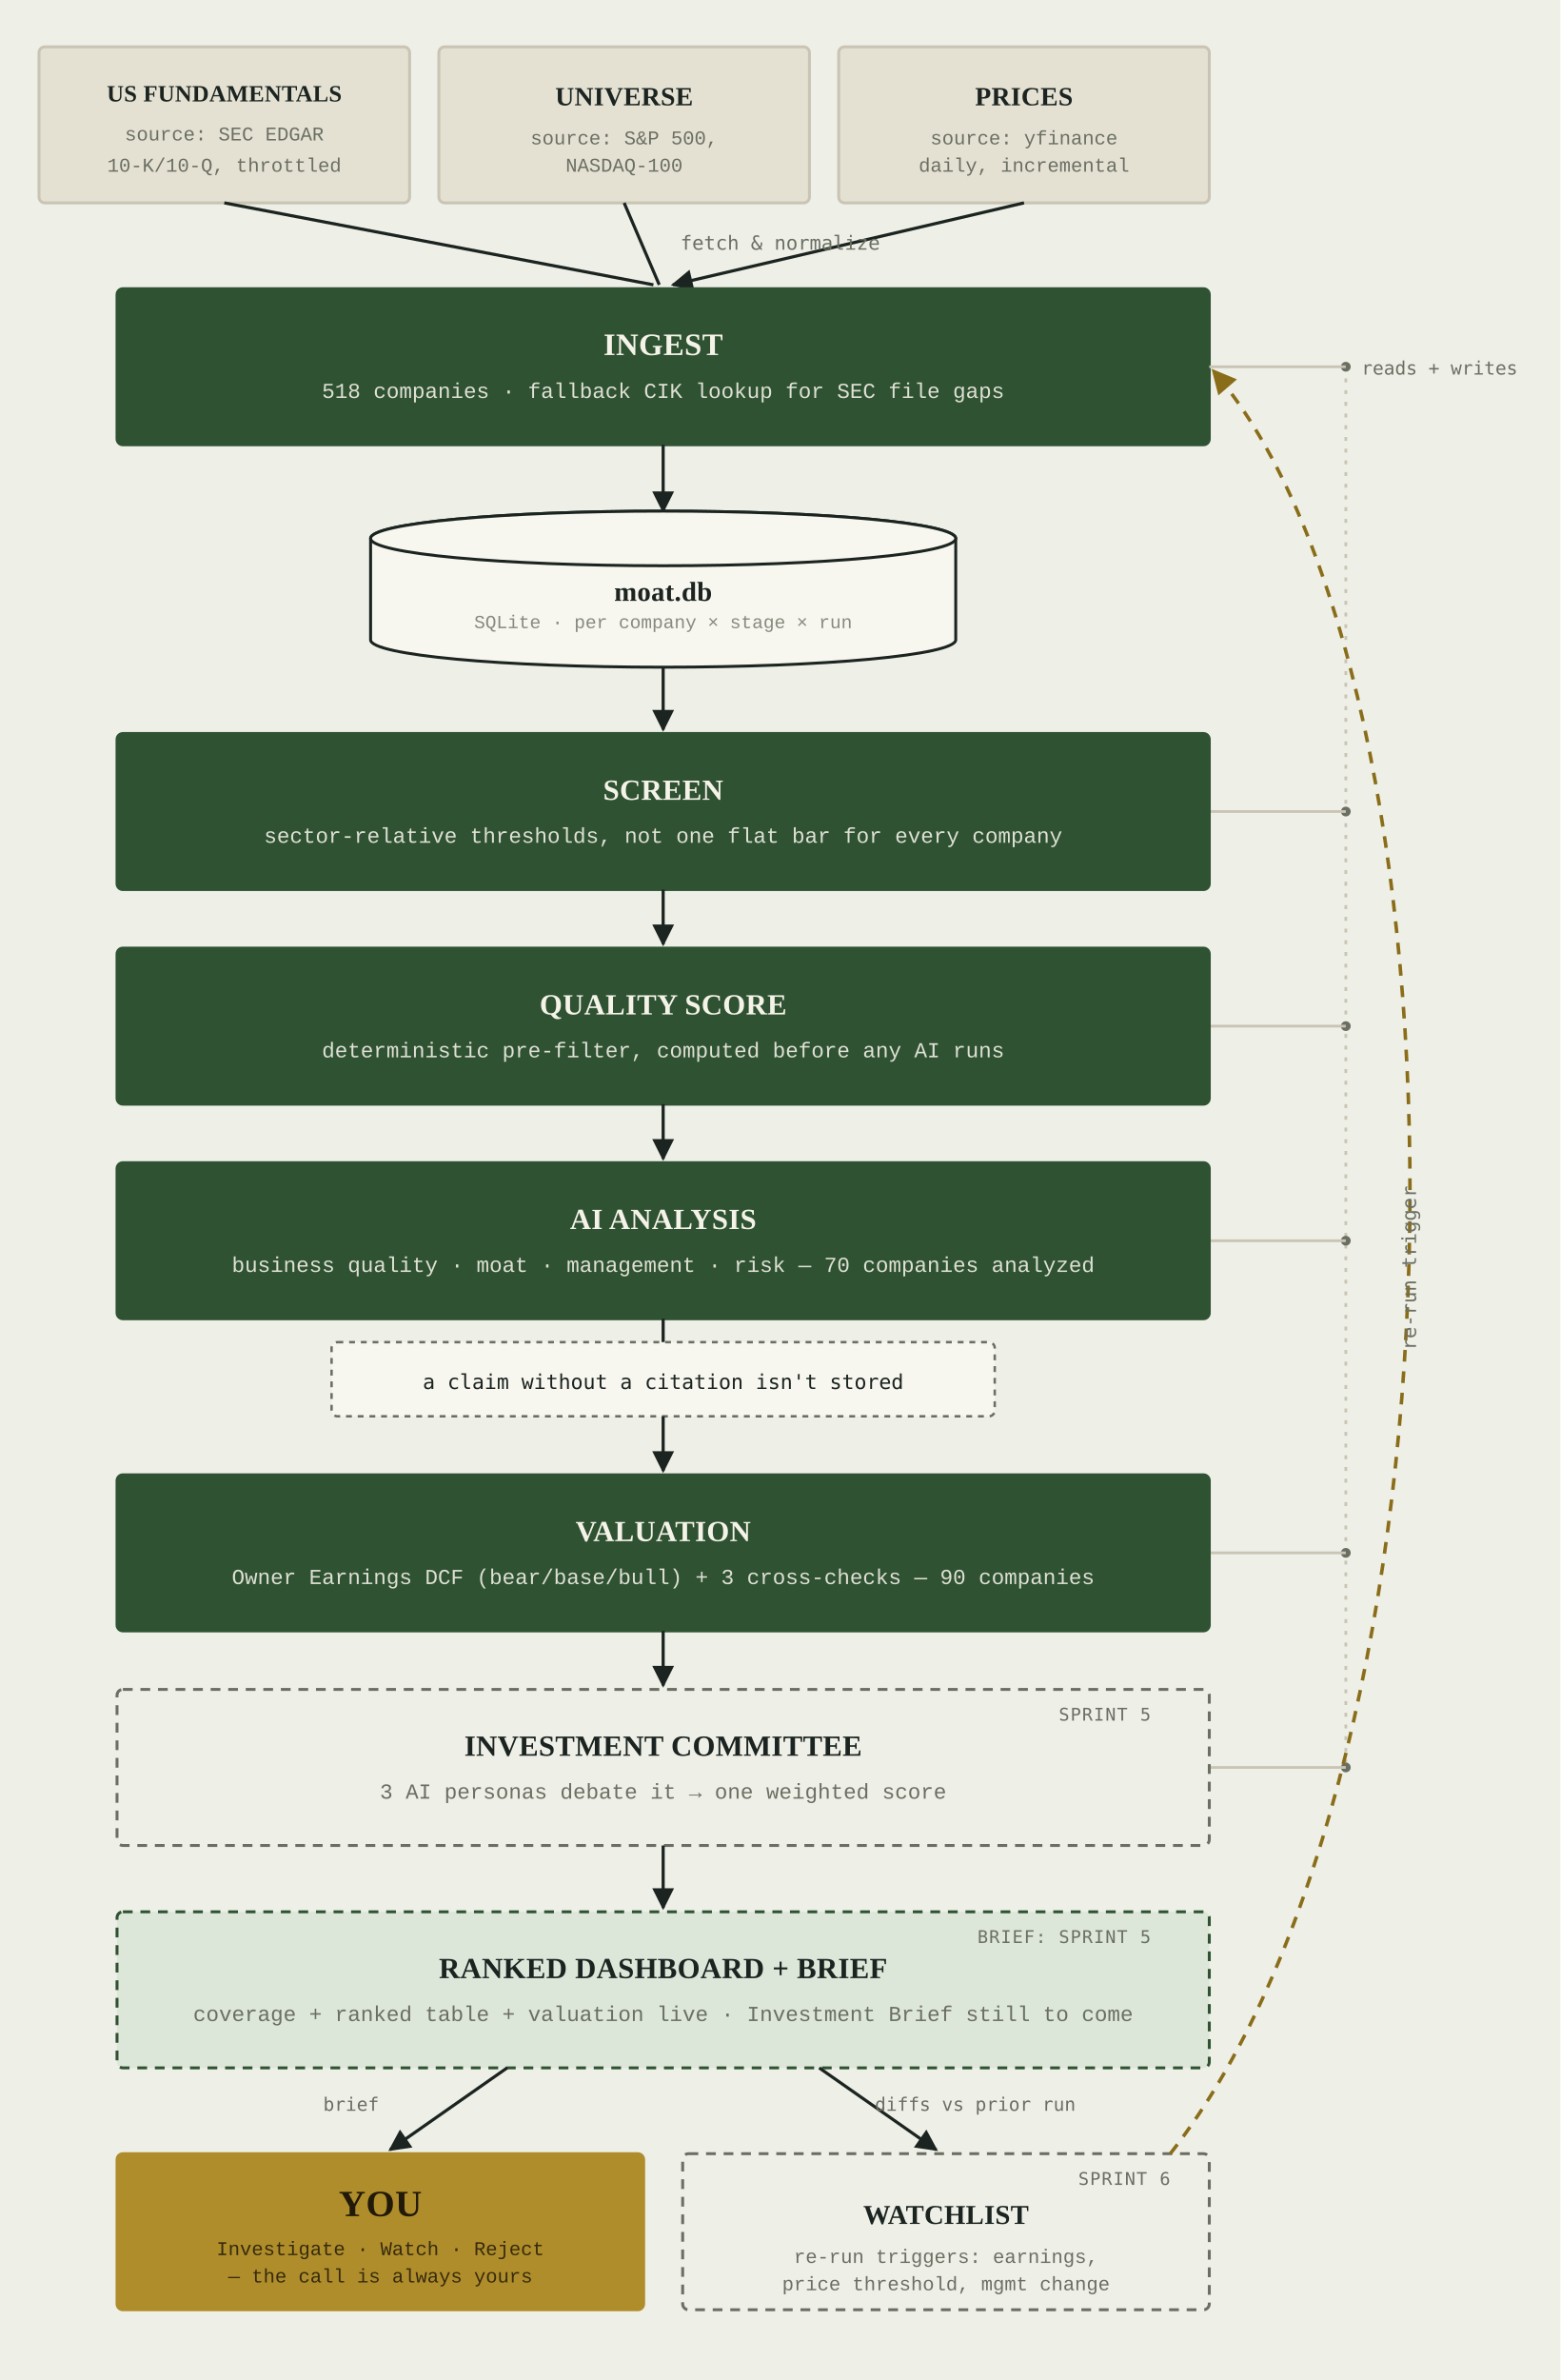
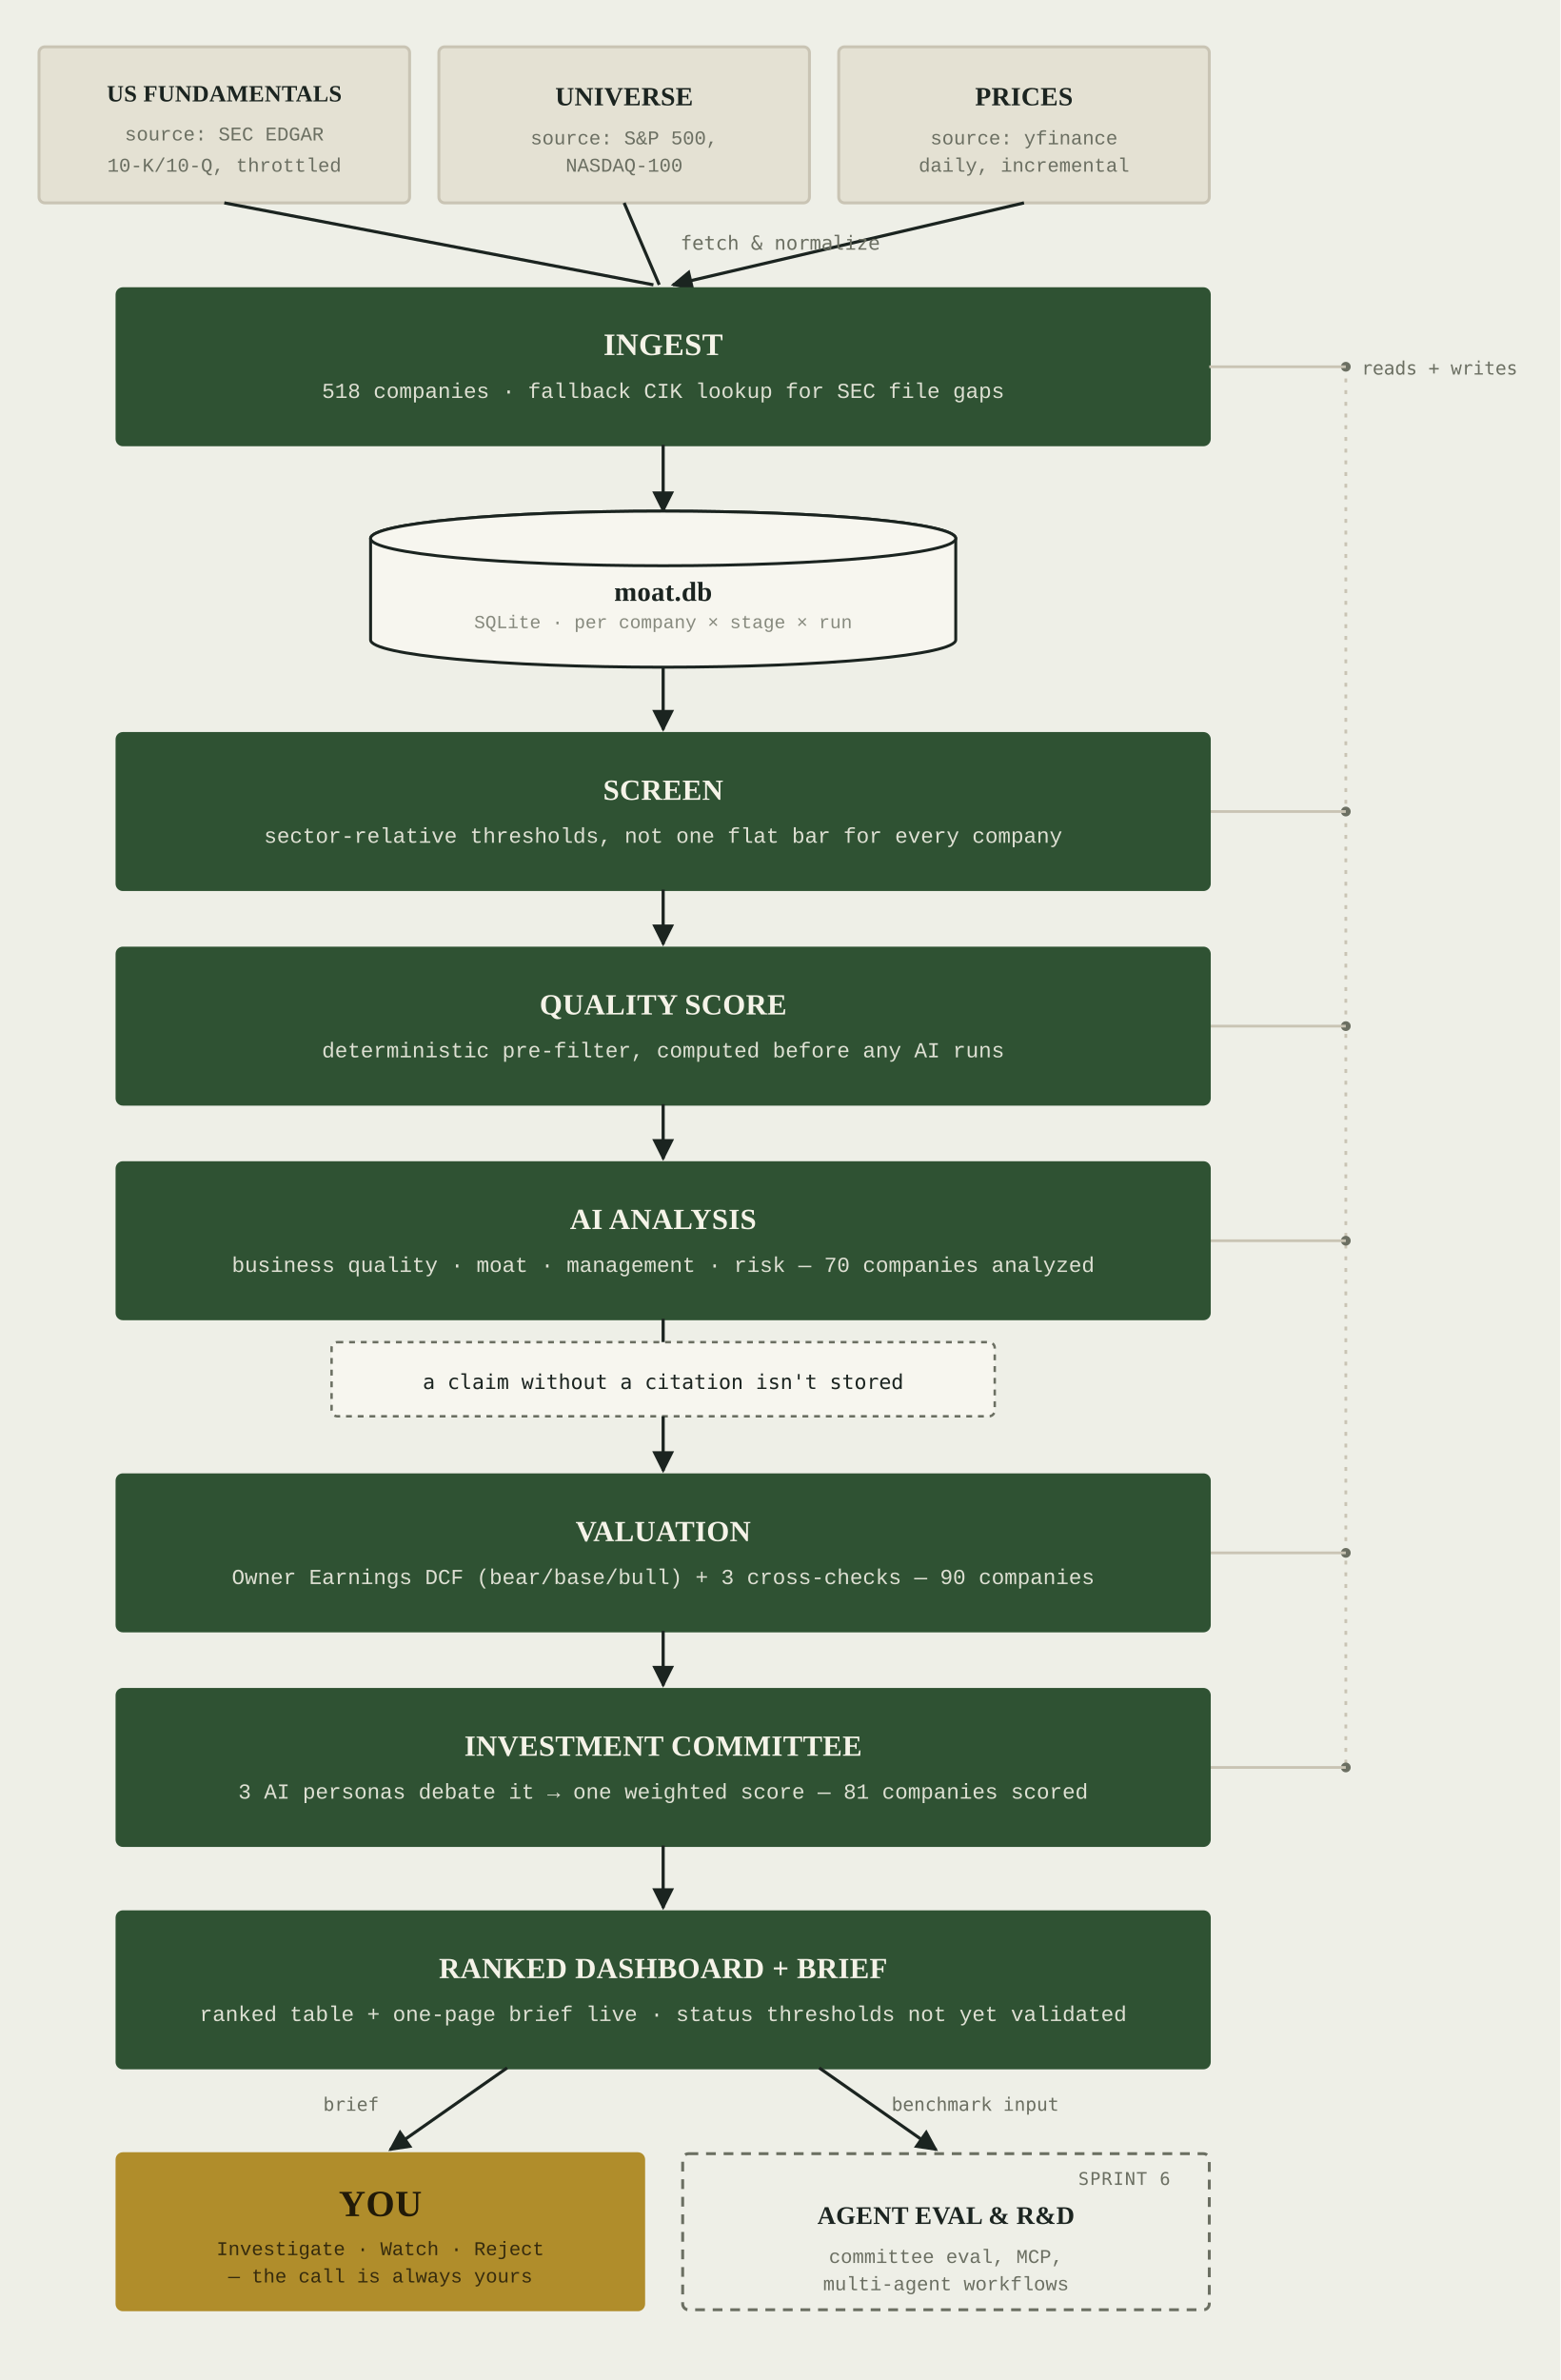
- <svg xmlns="http://www.w3.org/2000/svg" viewBox="0 0 800 1220" role="img" aria-label="Diagram: three free data sources feed an ingestion stage that writes into one shared SQLite store. Ingest, the sector-relative screen, the quality score, citation-checked AI analysis, and Owner Earnings valuation are done and shipped; a ranked dashboard is live, with the one-page Investment Brief still to come; the AI investment committee remains planned. The result reaches a human who makes the final call, while a separate watchlist monitor (also planned) loops back to re-trigger ingestion on its own.">
+ <svg xmlns="http://www.w3.org/2000/svg" viewBox="0 0 800 1220" role="img" aria-label="Diagram: three free data sources feed an ingestion stage that writes into one shared SQLite store. Ingest, the sector-relative screen, the quality score, citation-checked AI analysis, Owner Earnings valuation, the AI investment committee, and the ranked dashboard with its one-page Investment Brief are all done and shipped, though the dashboard's Investigate/Watch/Reject status thresholds are not yet validated. The result reaches a human who makes the final call. A planned Sprint 6 evaluates the investment committee's agents and experiments with MCP and multi-agent workflows, using the dashboard's output as benchmark input; watchlist monitoring is deferred.">
  <style>
    .node-title { font-family: Georgia, 'Times New Roman', serif; font-weight: 700; text-transform: uppercase; letter-spacing: 0.01em; fill: #1b2420; }
    .node-title-inv { fill: #f5f3e8; }
    .node-title-gold { fill: #211a08; }
    .node-sub { font-family: ui-monospace, Menlo, Consolas, 'Liberation Mono', monospace; font-weight: 400; fill: #6b6f62; }
    .node-sub-inv { fill: #f5f3e8; opacity: 0.88; }
    .node-sub-gold { fill: #211a08; opacity: 0.85; }
    .tag { font-family: ui-monospace, Menlo, Consolas, monospace; font-weight: 500; letter-spacing: 0.06em; fill: #6b6f62; }
    .flow-label { font-family: ui-monospace, Menlo, Consolas, monospace; fill: #6b6f62; }
    .callout-text { font-family: ui-monospace, Menlo, Consolas, monospace; fill: #1b2420; }

    .box-done { fill: #2f5233; stroke: #2f5233; stroke-width: 1.5; }
    .box-partial { fill: #dce6d9; stroke: #2f5233; stroke-width: 1.5; stroke-dasharray: 5 4; }
    .box-planned { fill: #eeefe7; stroke: #6b6f62; stroke-width: 1.5; stroke-dasharray: 5 4; }
    .box-human { fill: #b08d2b; stroke: #b08d2b; stroke-width: 1.5; }
    .box-source { fill: #e4e1d3; stroke: #c9c4b4; stroke-width: 1.5; }
    .box-db { fill: #f7f6ef; stroke: #1b2420; stroke-width: 1.5; }
    .box-callout { fill: #f7f6ef; stroke: #6b6f62; stroke-width: 1.25; stroke-dasharray: 3 3; }

    .flow-line { stroke: #1b2420; stroke-width: 1.6; fill: none; }
    .spine-line { stroke: #c9c4b4; stroke-width: 1.4; stroke-dasharray: 2 4; fill: none; }
    .spine-tick { stroke: #c9c4b4; stroke-width: 1.4; fill: none; }
    .loop-line { stroke: #8a6d19; stroke-width: 1.8; stroke-dasharray: 6 5; fill: none; }
  </style>
  <rect x="0" y="0" width="800" height="1220" fill="#eeefe7" />
  <defs>
    <marker id="arrow" viewBox="0 0 10 10" refX="9" refY="5" markerWidth="7" markerHeight="7" orient="auto-start-reverse">
      <path d="M0,0 L10,5 L0,10 z" fill="#1b2420" />
    </marker>
    <marker id="arrow-loop" viewBox="0 0 10 10" refX="9" refY="5" markerWidth="7" markerHeight="7" orient="auto-start-reverse">
      <path d="M0,0 L10,5 L0,10 z" fill="#8a6d19" />
    </marker>
  </defs>
  <rect x="20" y="24" width="190" height="80" rx="3" class="box-source" />
  <text x="115" y="52" text-anchor="middle" class="node-title" font-size="12">US FUNDAMENTALS</text>
  <text x="115" y="72" text-anchor="middle" class="node-sub" font-size="10">source: SEC EDGAR</text>
  <text x="115" y="88" text-anchor="middle" class="node-sub" font-size="10">10-K/10-Q, throttled</text>
  <rect x="225" y="24" width="190" height="80" rx="3" class="box-source" />
  <text x="320" y="54" text-anchor="middle" class="node-title" font-size="13.5">UNIVERSE</text>
  <text x="320" y="74" text-anchor="middle" class="node-sub" font-size="10">source: S&amp;P 500,</text>
  <text x="320" y="88" text-anchor="middle" class="node-sub" font-size="10">NASDAQ-100</text>
  <rect x="430" y="24" width="190" height="80" rx="3" class="box-source" />
  <text x="525" y="54" text-anchor="middle" class="node-title" font-size="13.5">PRICES</text>
  <text x="525" y="74" text-anchor="middle" class="node-sub" font-size="10">source: yfinance</text>
  <text x="525" y="88" text-anchor="middle" class="node-sub" font-size="10">daily, incremental</text>
  <line x1="115" y1="104" x2="335" y2="146" class="flow-line" />
  <line x1="320" y1="104" x2="338" y2="146" class="flow-line" />
  <line x1="525" y1="104" x2="345" y2="146" class="flow-line" marker-end="url(#arrow)" />
  <text x="400" y="128" text-anchor="middle" class="flow-label" font-size="10">fetch &amp; normalize</text>
  <rect x="60" y="148" width="560" height="80" rx="3" class="box-done" />
  <text x="340" y="182" text-anchor="middle" class="node-title node-title-inv" font-size="16">INGEST</text>
  <text x="340" y="204" text-anchor="middle" class="node-sub node-sub-inv" font-size="11">518 companies · fallback CIK lookup for SEC file gaps</text>
  <line x1="340" y1="228" x2="340" y2="262" class="flow-line" marker-end="url(#arrow)" />
  <path d="M190,276 A150,14 0 0 1 490,276 L490,328 A150,14 0 0 1 190,328 Z" class="box-db" />
  <ellipse cx="340" cy="276" rx="150" ry="14" fill="#f7f6ef" stroke="#1b2420" stroke-width="1.5" />
  <text x="340" y="308" text-anchor="middle" class="node-title" font-size="14">moat.db</text>
  <text x="340" y="322" text-anchor="middle" class="node-sub" font-size="9.5" opacity="0.8">SQLite · per company × stage × run</text>
  <line x1="690" y1="188" x2="690" y2="906" class="spine-line" />
  <circle cx="690" cy="188" r="2.5" fill="#6b6f62" />
  <circle cx="690" cy="416" r="2.5" fill="#6b6f62" />
  <circle cx="690" cy="526" r="2.5" fill="#6b6f62" />
  <circle cx="690" cy="636" r="2.5" fill="#6b6f62" />
  <circle cx="690" cy="796" r="2.5" fill="#6b6f62" />
  <circle cx="690" cy="906" r="2.5" fill="#6b6f62" />
  <line x1="620" y1="188" x2="690" y2="188" class="spine-tick" />
  <line x1="620" y1="416" x2="690" y2="416" class="spine-tick" />
  <line x1="620" y1="526" x2="690" y2="526" class="spine-tick" />
  <line x1="620" y1="636" x2="690" y2="636" class="spine-tick" />
  <line x1="620" y1="796" x2="690" y2="796" class="spine-tick" />
  <line x1="620" y1="906" x2="690" y2="906" class="spine-tick" />
  <text x="698" y="192" class="flow-label" font-size="9.5">reads + writes</text>
  <line x1="340" y1="342" x2="340" y2="374" class="flow-line" marker-end="url(#arrow)" />
  <rect x="60" y="376" width="560" height="80" rx="3" class="box-done" />
  <text x="340" y="410" text-anchor="middle" class="node-title node-title-inv" font-size="15">SCREEN</text>
  <text x="340" y="432" text-anchor="middle" class="node-sub node-sub-inv" font-size="11">sector-relative thresholds, not one flat bar for every company</text>
  <line x1="340" y1="456" x2="340" y2="484" class="flow-line" marker-end="url(#arrow)" />
  <rect x="60" y="486" width="560" height="80" rx="3" class="box-done" />
  <text x="340" y="520" text-anchor="middle" class="node-title node-title-inv" font-size="15">QUALITY SCORE</text>
  <text x="340" y="542" text-anchor="middle" class="node-sub node-sub-inv" font-size="11">deterministic pre-filter, computed before any AI runs</text>
  <line x1="340" y1="566" x2="340" y2="594" class="flow-line" marker-end="url(#arrow)" />
  <rect x="60" y="596" width="560" height="80" rx="3" class="box-done" />
  <text x="340" y="630" text-anchor="middle" class="node-title node-title-inv" font-size="15">AI ANALYSIS</text>
  <text x="340" y="652" text-anchor="middle" class="node-sub node-sub-inv" font-size="11">business quality · moat · management · risk — 70 companies analyzed</text>
  <line x1="340" y1="676" x2="340" y2="688" class="flow-line" />
  <rect x="170" y="688" width="340" height="38" rx="3" class="box-callout" />
  <text x="340" y="712" text-anchor="middle" class="callout-text" font-size="10.5">a claim without a citation isn't stored</text>
  <line x1="340" y1="726" x2="340" y2="754" class="flow-line" marker-end="url(#arrow)" />
  <rect x="60" y="756" width="560" height="80" rx="3" class="box-done" />
  <text x="340" y="790" text-anchor="middle" class="node-title node-title-inv" font-size="15">VALUATION</text>
  <text x="340" y="812" text-anchor="middle" class="node-sub node-sub-inv" font-size="11">Owner Earnings DCF (bear/base/bull) + 3 cross-checks — 90 companies</text>
  <line x1="340" y1="836" x2="340" y2="864" class="flow-line" marker-end="url(#arrow)" />
-   <rect x="60" y="866" width="560" height="80" rx="3" class="box-planned" />
-   <text x="590" y="882" text-anchor="end" class="tag" font-size="9">SPRINT 5</text>
-   <text x="340" y="900" text-anchor="middle" class="node-title" font-size="15">INVESTMENT COMMITTEE</text>
-   <text x="340" y="922" text-anchor="middle" class="node-sub" font-size="11">3 AI personas debate it → one weighted score</text>
+   <rect x="60" y="866" width="560" height="80" rx="3" class="box-done" />
+   <text x="340" y="900" text-anchor="middle" class="node-title node-title-inv" font-size="15">INVESTMENT COMMITTEE</text>
+   <text x="340" y="922" text-anchor="middle" class="node-sub node-sub-inv" font-size="11">3 AI personas debate it → one weighted score — 81 companies scored</text>
  <line x1="340" y1="946" x2="340" y2="978" class="flow-line" marker-end="url(#arrow)" />
-   <rect x="60" y="980" width="560" height="80" rx="3" class="box-partial" />
-   <text x="590" y="996" text-anchor="end" class="tag" font-size="9">BRIEF: SPRINT 5</text>
-   <text x="340" y="1014" text-anchor="middle" class="node-title" font-size="15">RANKED DASHBOARD + BRIEF</text>
-   <text x="340" y="1036" text-anchor="middle" class="node-sub" font-size="11">coverage + ranked table + valuation live · Investment Brief still to come</text>
+   <rect x="60" y="980" width="560" height="80" rx="3" class="box-done" />
+   <text x="340" y="1014" text-anchor="middle" class="node-title node-title-inv" font-size="15">RANKED DASHBOARD + BRIEF</text>
+   <text x="340" y="1036" text-anchor="middle" class="node-sub node-sub-inv" font-size="11">ranked table + one-page brief live · status thresholds not yet validated</text>
  <line x1="260" y1="1060" x2="200" y2="1102" class="flow-line" marker-end="url(#arrow)" />
  <line x1="420" y1="1060" x2="480" y2="1102" class="flow-line" marker-end="url(#arrow)" />
  <text x="180" y="1082" text-anchor="middle" class="flow-label" font-size="9.5">brief</text>
-   <text x="500" y="1082" text-anchor="middle" class="flow-label" font-size="9.5">diffs vs prior run</text>
+   <text x="500" y="1082" text-anchor="middle" class="flow-label" font-size="9.5">benchmark input</text>
  <rect x="60" y="1104" width="270" height="80" rx="3" class="box-human" />
  <text x="195" y="1136" text-anchor="middle" class="node-title node-title-gold" font-size="19">YOU</text>
  <text x="195" y="1156" text-anchor="middle" class="node-sub node-sub-gold" font-size="10">Investigate · Watch · Reject</text>
  <text x="195" y="1170" text-anchor="middle" class="node-sub node-sub-gold" font-size="10">— the call is always yours</text>
  <rect x="350" y="1104" width="270" height="80" rx="3" class="box-planned" />
  <text x="600" y="1120" text-anchor="end" class="tag" font-size="9">SPRINT 6</text>
-   <text x="485" y="1140" text-anchor="middle" class="node-title" font-size="14">WATCHLIST</text>
-   <text x="485" y="1160" text-anchor="middle" class="node-sub" font-size="10">re-run triggers: earnings,</text>
-   <text x="485" y="1174" text-anchor="middle" class="node-sub" font-size="10">price threshold, mgmt change</text>
-   <path d="M600,1104 C 760,900 760,350 622,190" class="loop-line" marker-end="url(#arrow-loop)" />
-   <text x="726" y="650" text-anchor="middle" class="flow-label" font-size="10" fill="#8a6d19" transform="rotate(-90 726 650)">re-run trigger</text>
+   <text x="485" y="1140" text-anchor="middle" class="node-title" font-size="13">AGENT EVAL &amp; R&amp;D</text>
+   <text x="485" y="1160" text-anchor="middle" class="node-sub" font-size="10">committee eval, MCP,</text>
+   <text x="485" y="1174" text-anchor="middle" class="node-sub" font-size="10">multi-agent workflows</text>
</svg>
